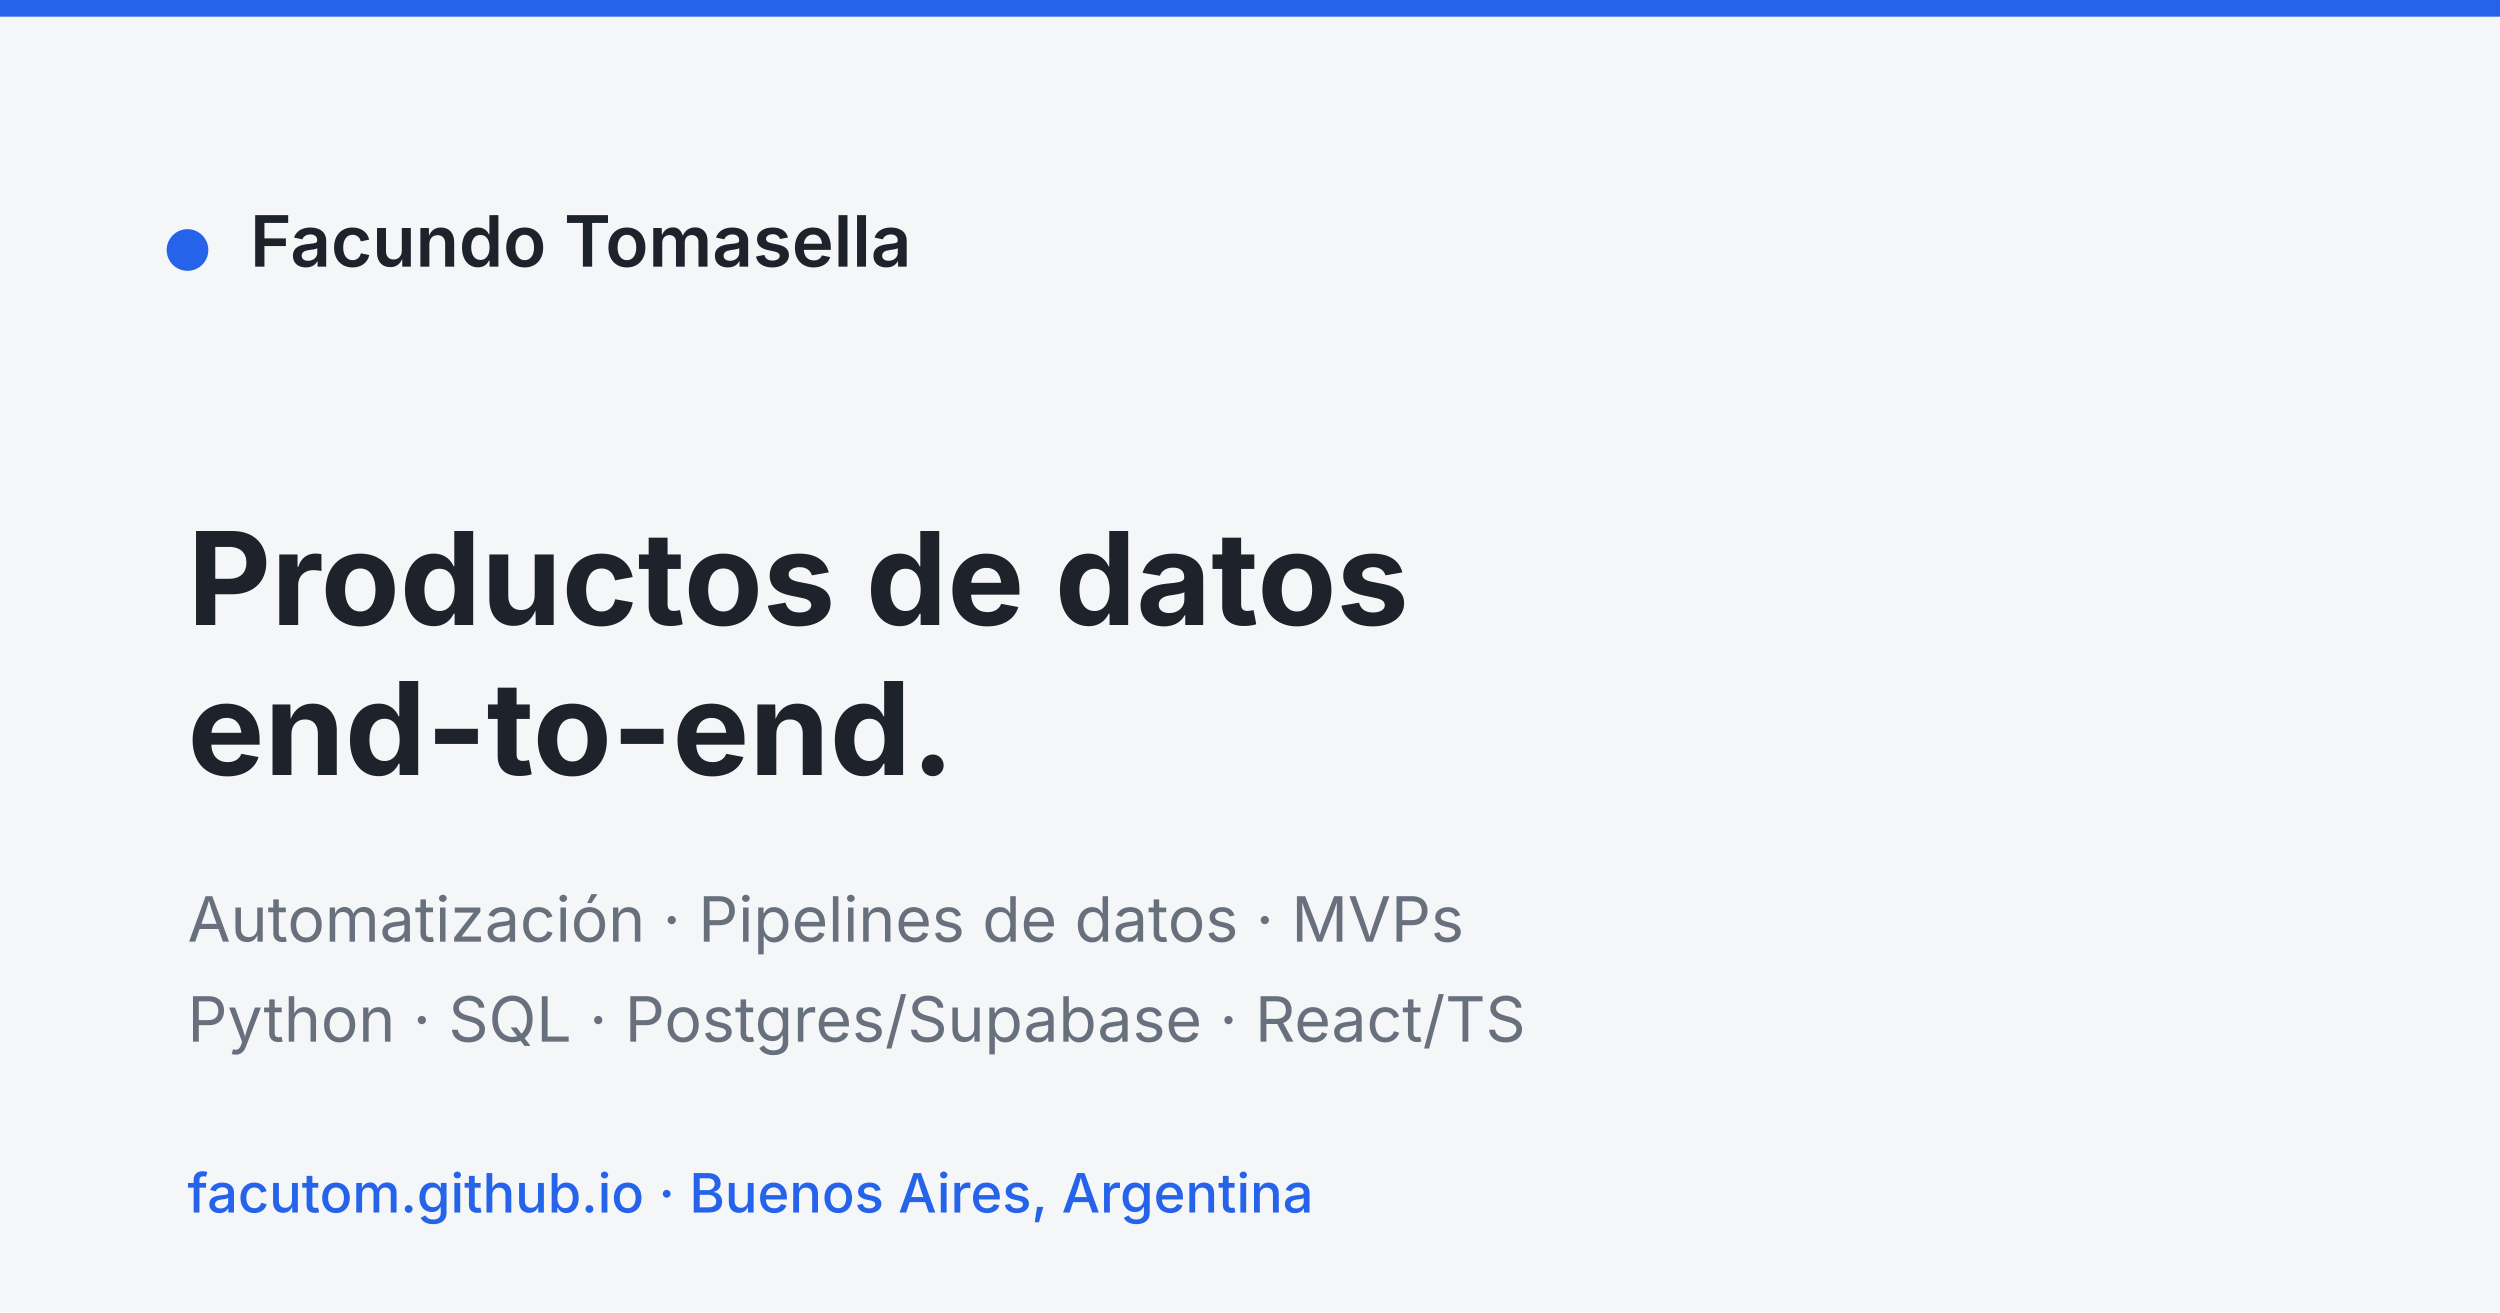
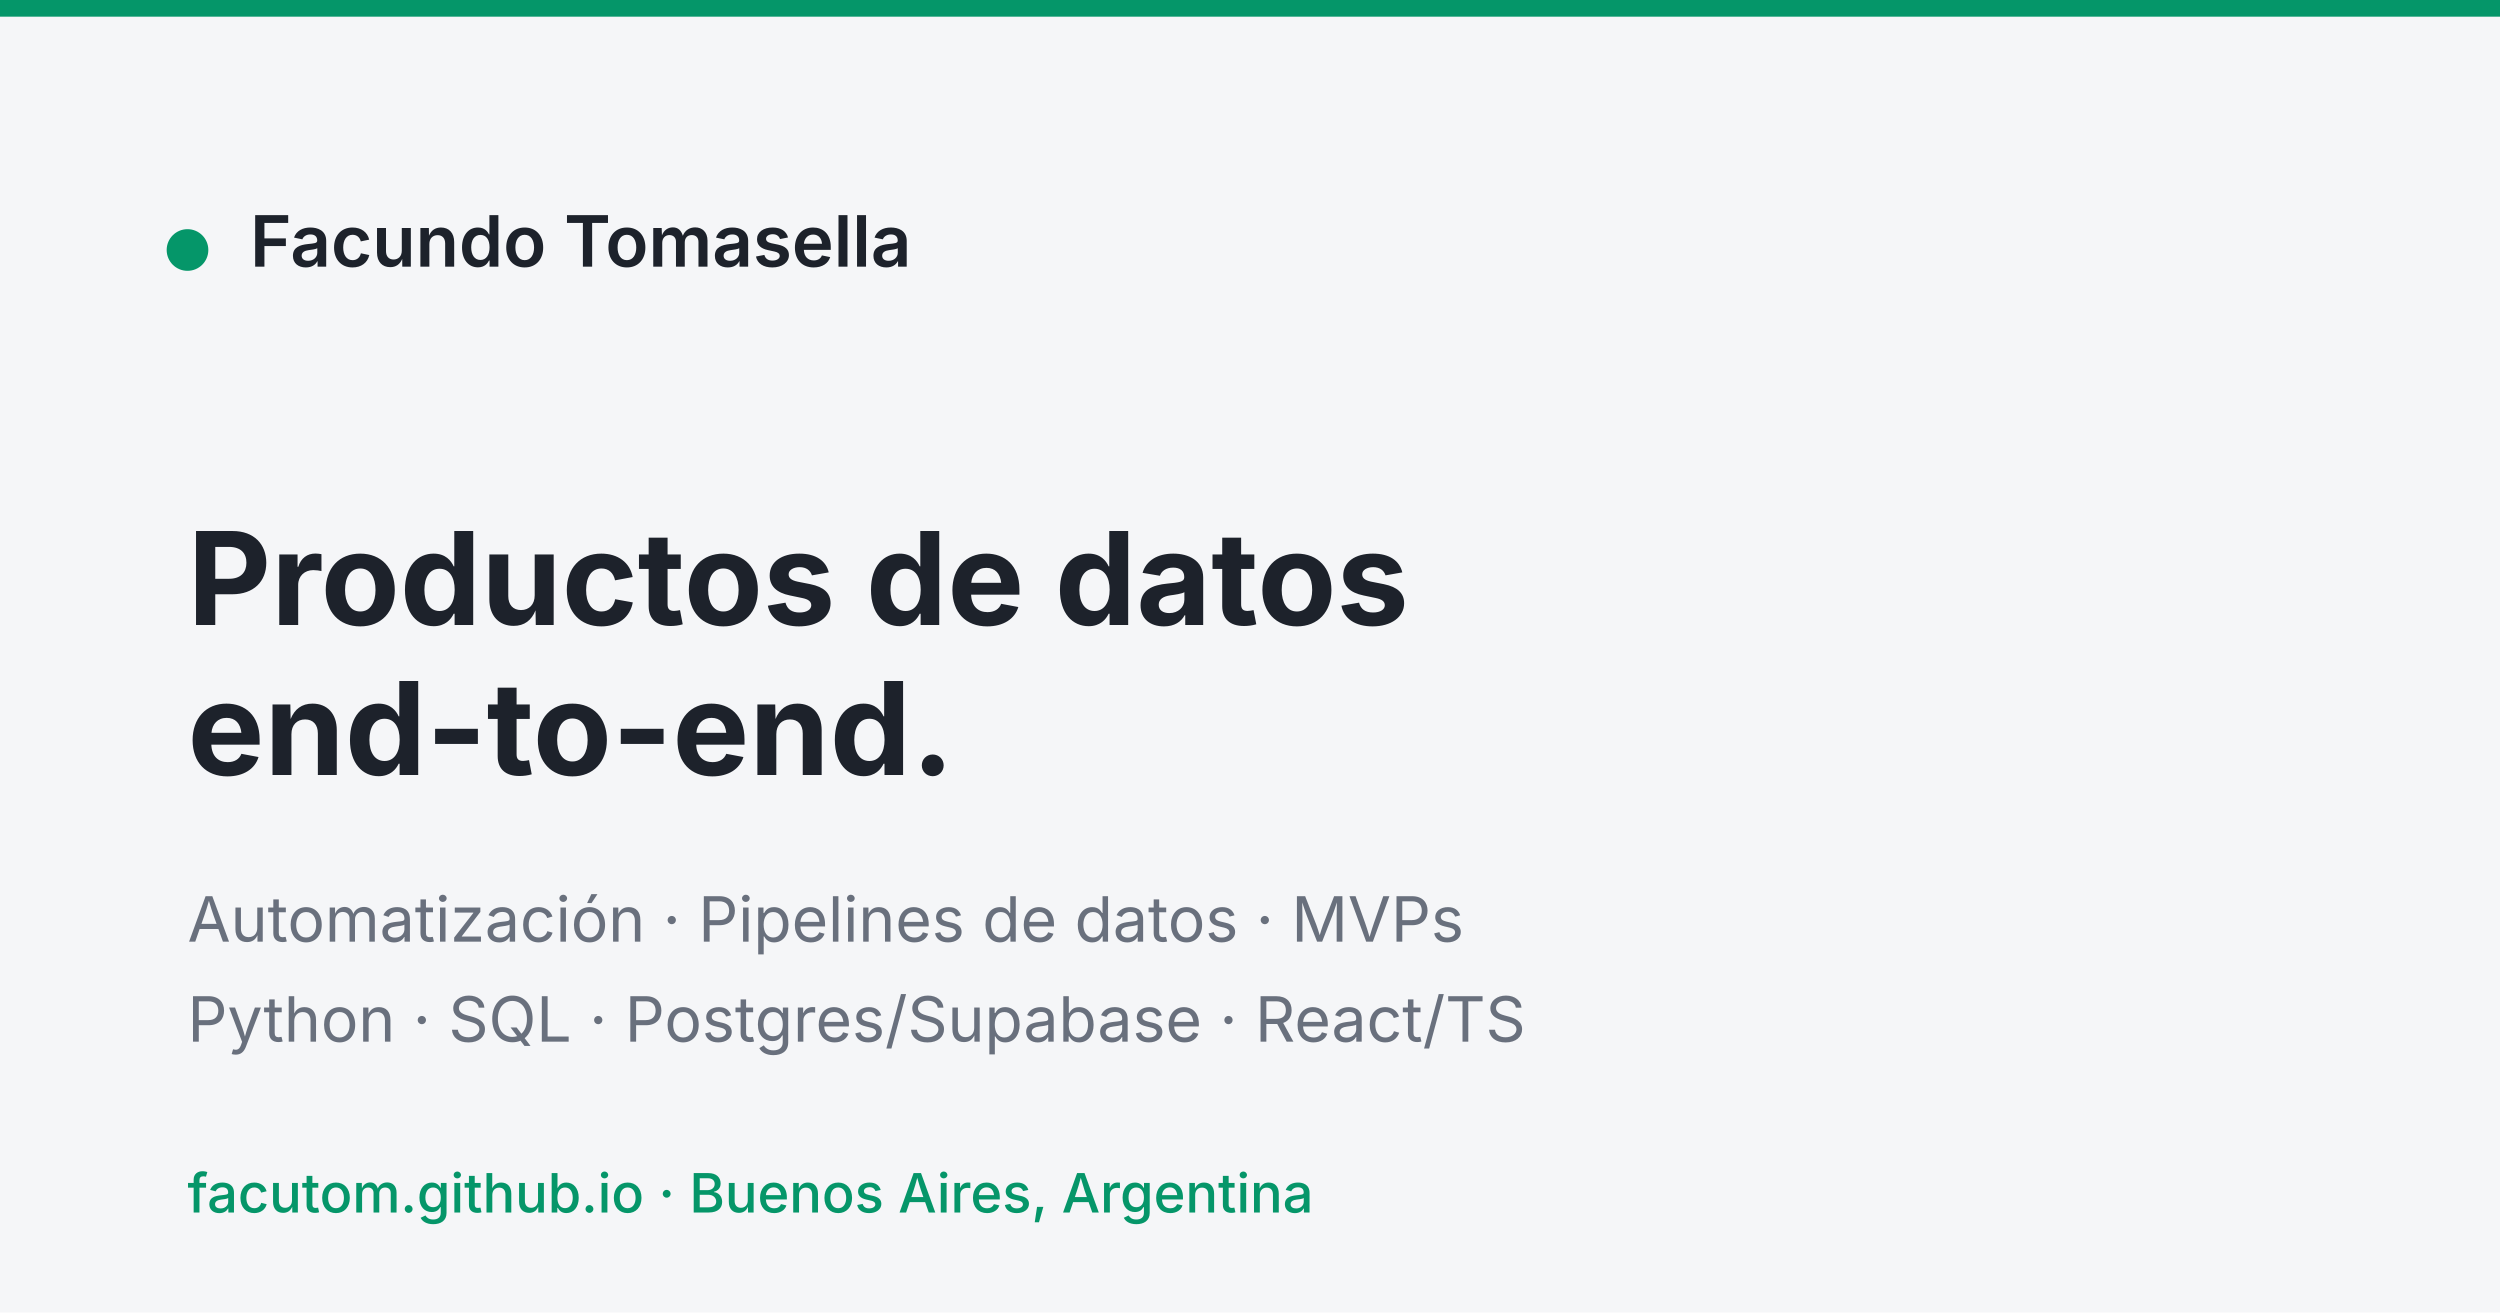
<svg xmlns="http://www.w3.org/2000/svg" width="1200" height="630" viewBox="0 0 1200 630" font-family="Inter, -apple-system, Segoe UI, sans-serif">
  <rect width="1200" height="630" fill="#f5f6f8" />
-   <rect x="0" y="0" width="1200" height="8" fill="#2563eb" />
-   <g fill="#2563eb">
+   <rect x="0" y="0" width="1200" height="8" fill="#059669" />
+   <g fill="#059669">
    <circle cx="90" cy="120" r="10" />
  </g>
  <text x="120" y="128" font-size="34" font-weight="600" fill="#1d222b">Facundo Tomasella</text>
  <text x="90" y="300" font-size="62" font-weight="700" fill="#1d222b">Productos de datos</text>
  <text x="90" y="372" font-size="62" font-weight="700" fill="#1d222b">end-to-end.</text>
  <text x="90" y="452" font-size="30" font-weight="400" fill="#69707d">Automatización · Pipelines de datos · MVPs</text>
  <text x="90" y="500" font-size="30" font-weight="400" fill="#69707d">Python · SQL · Postgres/Supabase · React/TS</text>
-   <text x="90" y="582" font-size="26" font-weight="500" fill="#2563eb">facutom.github.io · Buenos Aires, Argentina</text>
+   <text x="90" y="582" font-size="26" font-weight="500" fill="#059669">facutom.github.io · Buenos Aires, Argentina</text>
</svg>
